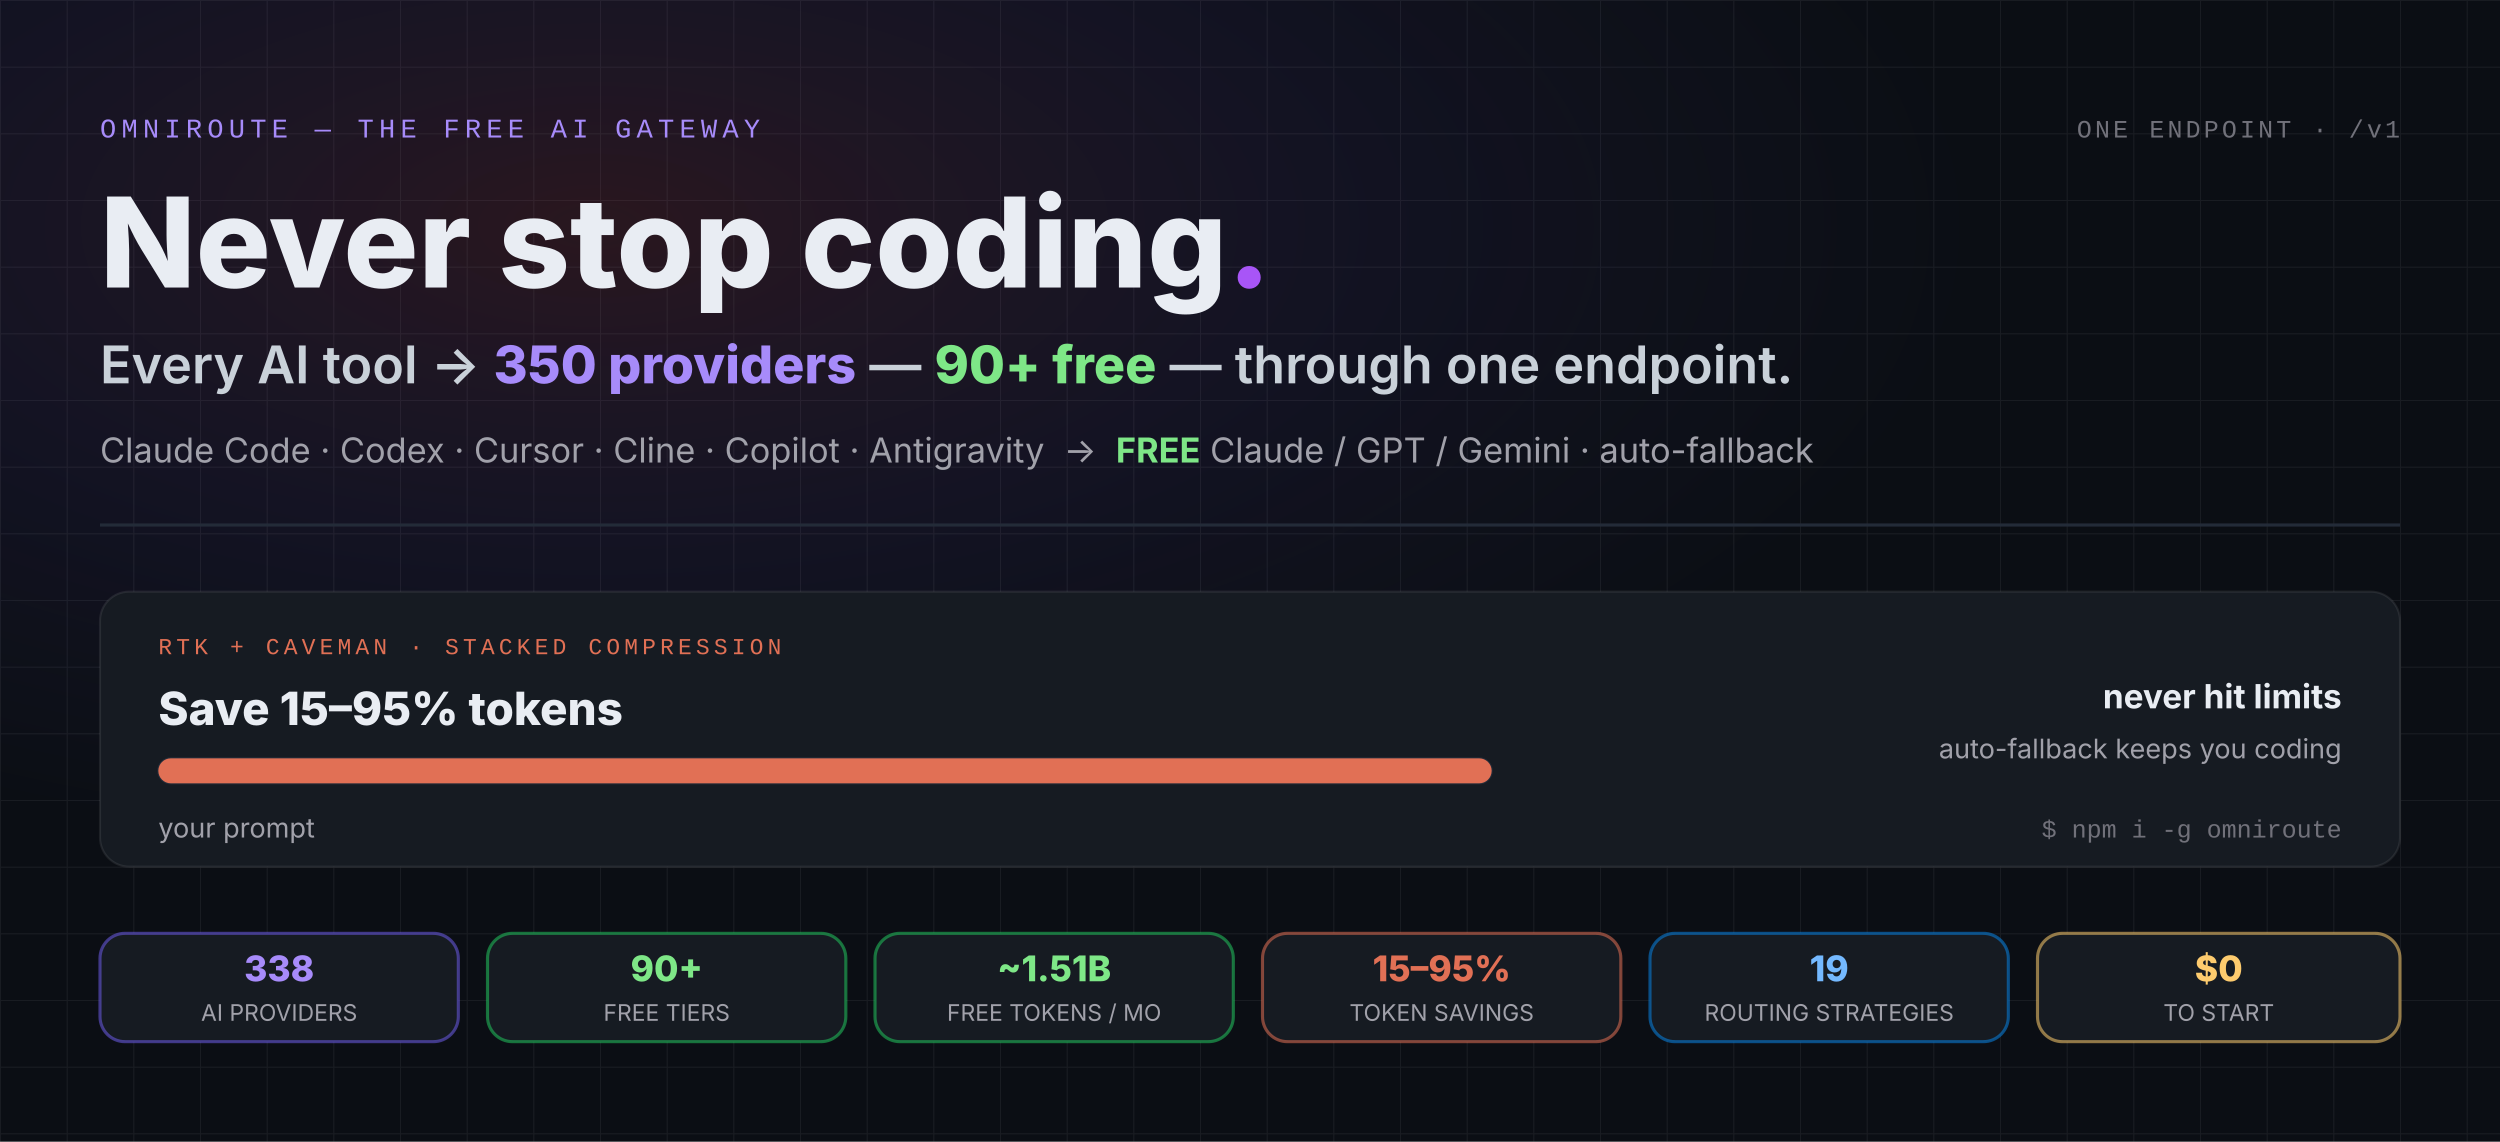
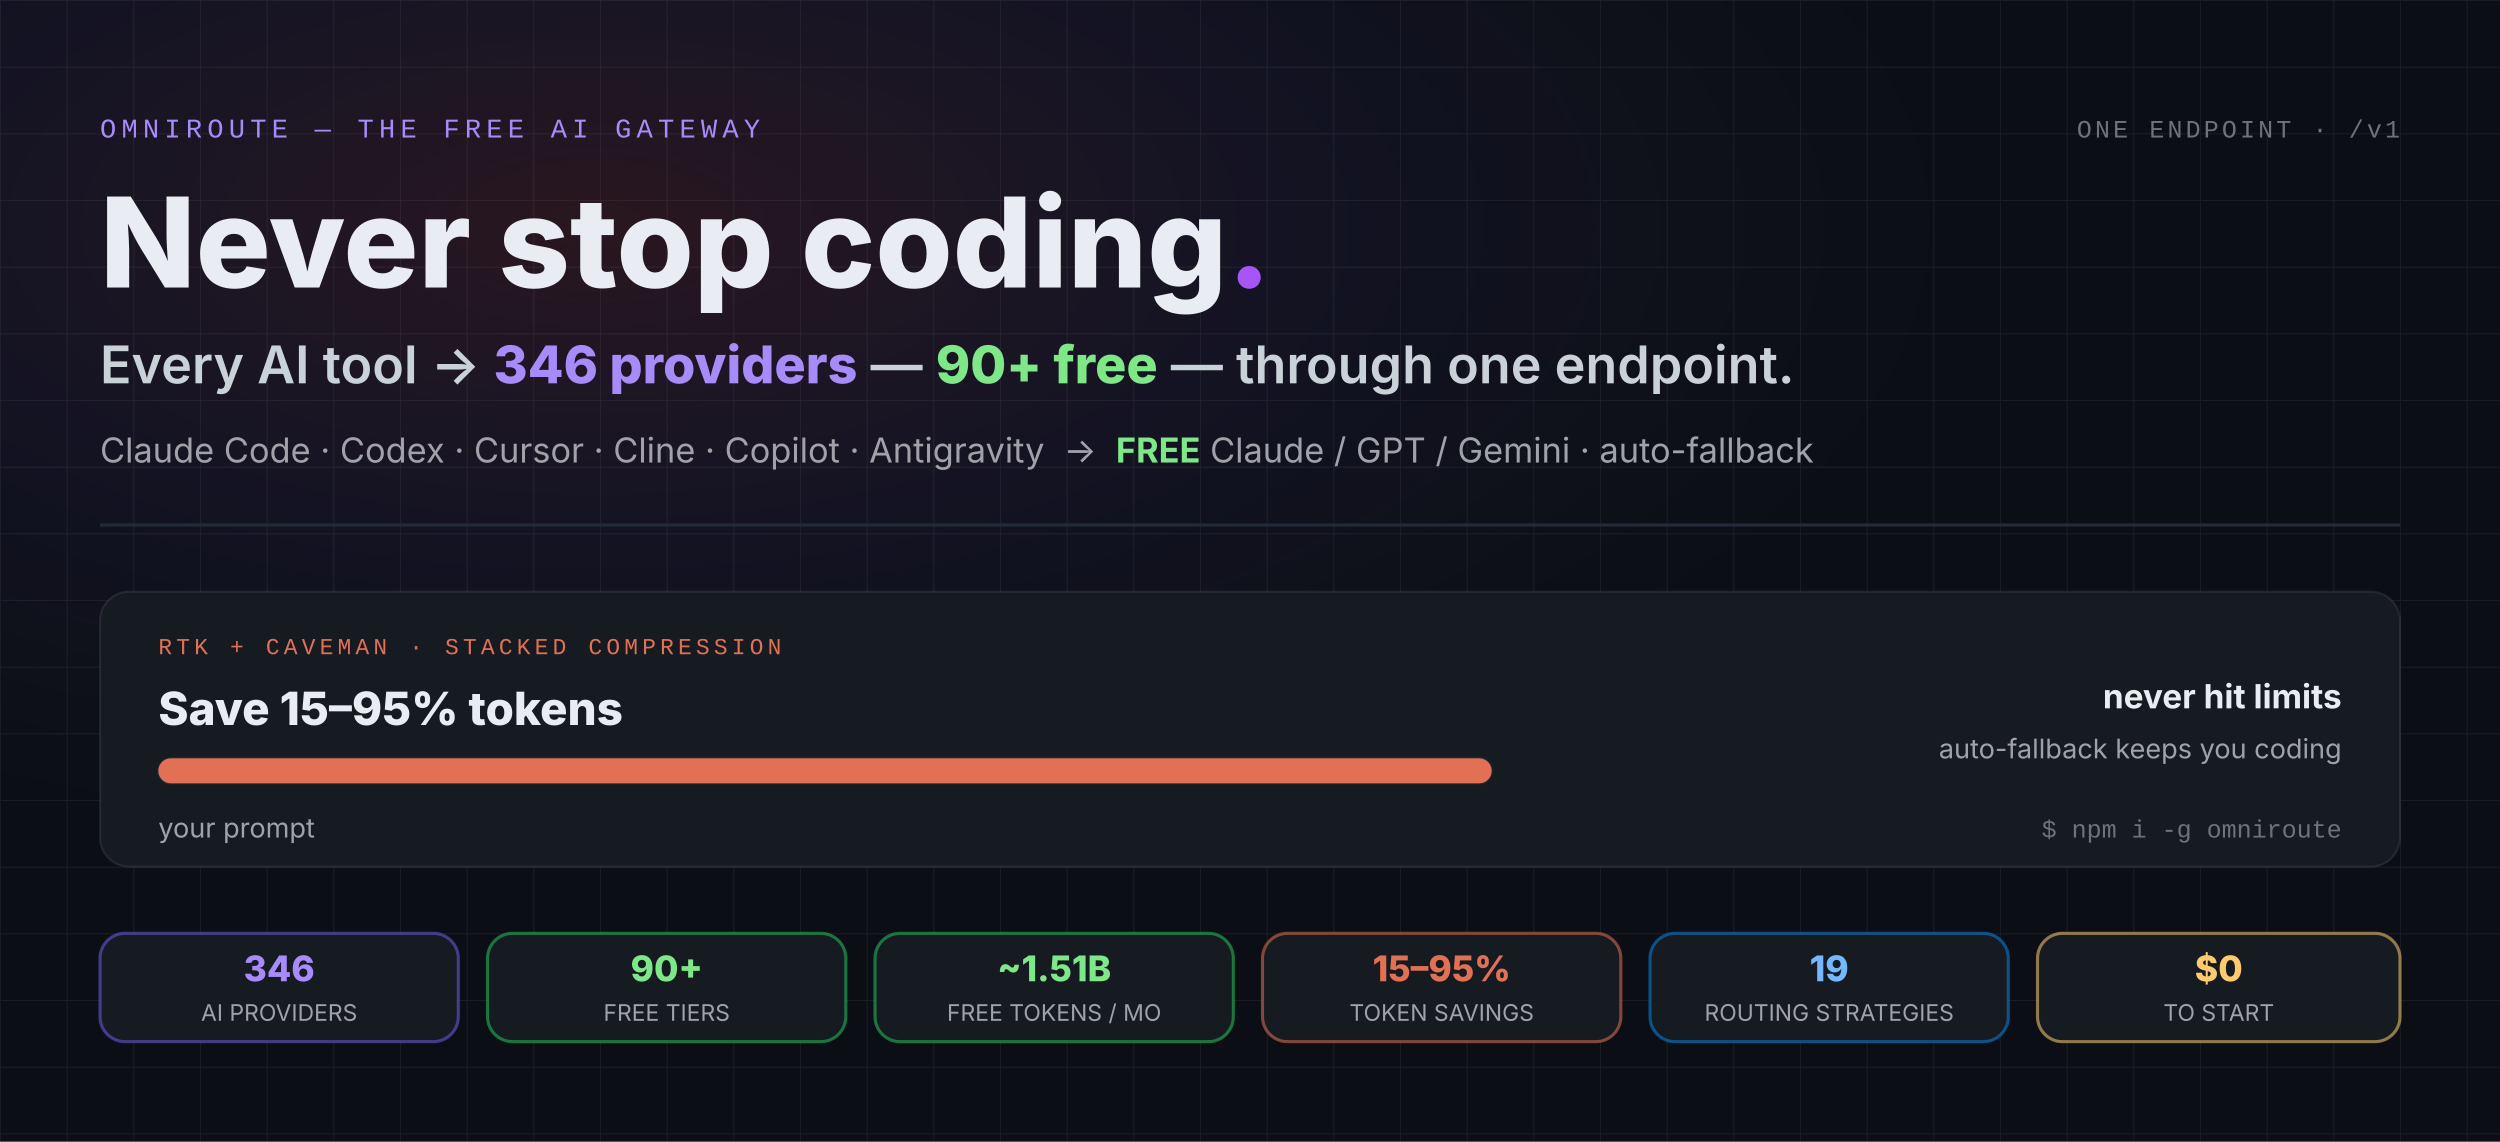
- <svg xmlns="http://www.w3.org/2000/svg" viewBox="0 0 1200 548" role="img" aria-label="OmniRoute hero: Never stop coding. Every AI tool to 350 providers — 90+ free — through one endpoint. Claude Code, Codex, Cursor, Cline, Copilot and Antigravity into free Claude, GPT and Gemini with auto-fallback. RTK + Caveman stacked compression saves 15 to 95 percent of tokens — about 89 percent average on tool-heavy sessions — so you never hit limits. Stats: 350 AI providers, 90+ free tiers, about 1.51B free tokens per month, 15 to 95 percent token savings, 19 routing strategies, zero dollars to start.">
+ <svg xmlns="http://www.w3.org/2000/svg" viewBox="0 0 1200 548" role="img" aria-label="OmniRoute hero: Never stop coding. Every AI tool to 346 providers — 90+ free — through one endpoint. Claude Code, Codex, Cursor, Cline, Copilot and Antigravity into free Claude, GPT and Gemini with auto-fallback. RTK + Caveman stacked compression saves 15 to 95 percent of tokens — about 89 percent average on tool-heavy sessions — so you never hit limits. Stats: 346 AI providers, 90+ free tiers, about 1.51B free tokens per month, 15 to 95 percent token savings, 19 routing strategies, zero dollars to start.">
  <defs>
    <pattern id="gridPaperH" width="32" height="32" patternUnits="userSpaceOnUse">
      <path d="M 32 0 L 0 0 0 32" fill="none" stroke="#ffffff" stroke-opacity="0.06" stroke-width="1" />
    </pattern>
    <radialGradient id="bgGlowH" cx="24%" cy="20%" r="55%">
      <stop offset="0%" stop-color="#e54d5e" stop-opacity="0.14" />
      <stop offset="55%" stop-color="#8b5cf6" stop-opacity="0.06" />
      <stop offset="100%" stop-color="#6366f1" stop-opacity="0" />
    </radialGradient>
    <linearGradient id="gradBrandH" x1="0" y1="0" x2="1" y2="1">
      <stop offset="0%" stop-color="#e54d5e" />
      <stop offset="100%" stop-color="#a855f7" />
    </linearGradient>
    <path id="dividerPathH" d="M 48,252 L 1152,252" />
  </defs>
  <rect width="1200" height="548" fill="#0b0e14" />
  <rect width="1200" height="548" fill="url(#gridPaperH)" />
  <rect width="1200" height="548" fill="url(#bgGlowH)" />
  <text x="48" y="66" font-family="Consolas, 'Courier New', monospace" font-size="13" letter-spacing="2.5" fill="#a78bfa">OMNIROUTE — THE FREE AI GATEWAY</text>
  <text x="1152" y="66" text-anchor="end" font-family="Consolas, 'Courier New', monospace" font-size="12" letter-spacing="1.5" fill="#71717a">ONE ENDPOINT · /v1</text>
  <text x="48" y="138" font-family="Inter, 'Segoe UI', Arial, Helvetica, system-ui, sans-serif" font-size="60" font-weight="800" fill="#e9edf3">Never stop coding<tspan fill="#a855f7">.</tspan>
  </text>
-   <text x="48" y="184" font-family="Inter, 'Segoe UI', Arial, Helvetica, system-ui, sans-serif" font-size="25" font-weight="600" fill="#c9d1d9">Every AI tool → <tspan fill="#a78bfa" font-weight="800">350 providers</tspan> — <tspan fill="#7ee787" font-weight="800">90+ free</tspan> — through one endpoint.</text>
+   <text x="48" y="184" font-family="Inter, 'Segoe UI', Arial, Helvetica, system-ui, sans-serif" font-size="25" font-weight="600" fill="#c9d1d9">Every AI tool → <tspan fill="#a78bfa" font-weight="800">346 providers</tspan> — <tspan fill="#7ee787" font-weight="800">90+ free</tspan> — through one endpoint.</text>
  <text x="48" y="222" font-family="Inter, 'Segoe UI', Arial, Helvetica, system-ui, sans-serif" font-size="16.5" fill="#a1a1aa">Claude Code · Codex · Cursor · Cline · Copilot · Antigravity  →  <tspan fill="#7ee787" font-weight="700">FREE</tspan> Claude / GPT / Gemini · auto-fallback</text>
  <line x1="48" y1="252" x2="1152" y2="252" stroke="#232b38" stroke-width="1.5" />
  <circle r="4" fill="url(#gradBrandH)" opacity="0">
    <animateMotion dur="6s" repeatCount="indefinite" keyPoints="0;1" keyTimes="0;1" calcMode="linear">
      <mpath href="#dividerPathH" />
    </animateMotion>
    <animate attributeName="opacity" values="0;0.9;0.9;0" keyTimes="0;0.08;0.6;0.75" dur="6s" repeatCount="indefinite" />
  </circle>
  <g>
    <rect x="48" y="284" width="1104" height="132" rx="14" fill="#161b22" stroke="#ffffff" stroke-opacity="0.08" stroke-width="1" />
    <text x="76" y="314" font-family="Consolas, 'Courier New', monospace" font-size="11" letter-spacing="2" fill="#e17055">RTK + CAVEMAN · STACKED COMPRESSION</text>
    <text x="76" y="348" font-family="Inter, 'Segoe UI', Arial, Helvetica, system-ui, sans-serif" font-size="22" font-weight="800" fill="#e9edf3">Save 15–95% tokens</text>
    <rect x="76" y="364" width="640" height="12" rx="6" fill="#0b0e14" stroke="#232b38" stroke-width="1" />
    <rect x="76" y="364" width="640" height="12" rx="6" fill="#e17055">
      <animate attributeName="width" values="640;640;70;70;640" keyTimes="0;0.12;0.5;0.88;1" dur="8s" repeatCount="indefinite" calcMode="spline" keySplines="0.4 0 0.2 1;0.4 0 0.2 1;0.4 0 0.2 1;0.4 0 0.2 1" />
    </rect>
    <text x="76" y="402" font-family="Inter, 'Segoe UI', Arial, Helvetica, system-ui, sans-serif" font-size="13" fill="#a1a1aa">your prompt
      <animate attributeName="opacity" values="1;1;0;0;1" keyTimes="0;0.12;0.35;0.88;1" dur="8s" repeatCount="indefinite" calcMode="discrete" />
    </text>
    <text x="76" y="402" font-family="Inter, 'Segoe UI', Arial, Helvetica, system-ui, sans-serif" font-size="13" font-weight="700" fill="#e17055" opacity="0">−89% avg on tool-heavy sessions
      <animate attributeName="opacity" values="0;0;1;1;0" keyTimes="0;0.35;0.36;0.88;1" dur="8s" repeatCount="indefinite" calcMode="discrete" />
    </text>
    <text x="1124" y="340" text-anchor="end" font-family="Inter, 'Segoe UI', Arial, Helvetica, system-ui, sans-serif" font-size="16" font-weight="700" fill="#e9edf3">never hit limits</text>
    <text x="1124" y="364" text-anchor="end" font-family="Inter, 'Segoe UI', Arial, Helvetica, system-ui, sans-serif" font-size="13" fill="#a1a1aa">auto-fallback keeps you coding</text>
    <text x="1124" y="402" text-anchor="end" font-family="Consolas, 'Courier New', monospace" font-size="12" fill="#71717a">$ npm i -g omniroute</text>
  </g>
  <g font-family="Inter, 'Segoe UI', Arial, Helvetica, system-ui, sans-serif" text-anchor="middle">
    <rect x="48" y="448" width="172" height="52" rx="12" fill="#161b22" stroke="#6c5ce7" stroke-opacity="0.55" stroke-width="1.5" />
-     <text x="134" y="471" font-size="17" font-weight="800" fill="#a78bfa">338</text>
+     <text x="134" y="471" font-size="17" font-weight="800" fill="#a78bfa">346</text>
    <text x="134" y="490" font-size="11" fill="#a1a1aa">AI PROVIDERS</text>
    <rect x="234" y="448" width="172" height="52" rx="12" fill="#161b22" stroke="#22c55e" stroke-opacity="0.55" stroke-width="1.5" />
    <text x="320" y="471" font-size="17" font-weight="800" fill="#7ee787">90+</text>
    <text x="320" y="490" font-size="11" fill="#a1a1aa">FREE TIERS</text>
    <rect x="420" y="448" width="172" height="52" rx="12" fill="#161b22" stroke="#22c55e" stroke-opacity="0.55" stroke-width="1.5" />
    <text x="506" y="471" font-size="17" font-weight="800" fill="#7ee787">~1.51B</text>
    <text x="506" y="490" font-size="11" fill="#a1a1aa">FREE TOKENS / MO</text>
    <rect x="606" y="448" width="172" height="52" rx="12" fill="#161b22" stroke="#e17055" stroke-opacity="0.55" stroke-width="1.5" />
    <text x="692" y="471" font-size="17" font-weight="800" fill="#e17055">15–95%</text>
    <text x="692" y="490" font-size="11" fill="#a1a1aa">TOKEN SAVINGS</text>
    <rect x="792" y="448" width="172" height="52" rx="12" fill="#161b22" stroke="#0984e3" stroke-opacity="0.55" stroke-width="1.5" />
    <text x="878" y="471" font-size="17" font-weight="800" fill="#74b9ff">19</text>
    <text x="878" y="490" font-size="11" fill="#a1a1aa">ROUTING STRATEGIES</text>
    <rect x="978" y="448" width="174" height="52" rx="12" fill="#161b22" stroke="#fdcb6e" stroke-opacity="0.55" stroke-width="1.5" />
    <text x="1065" y="471" font-size="17" font-weight="800" fill="#fdcb6e">$0</text>
    <text x="1065" y="490" font-size="11" fill="#a1a1aa">TO START</text>
  </g>
</svg>
